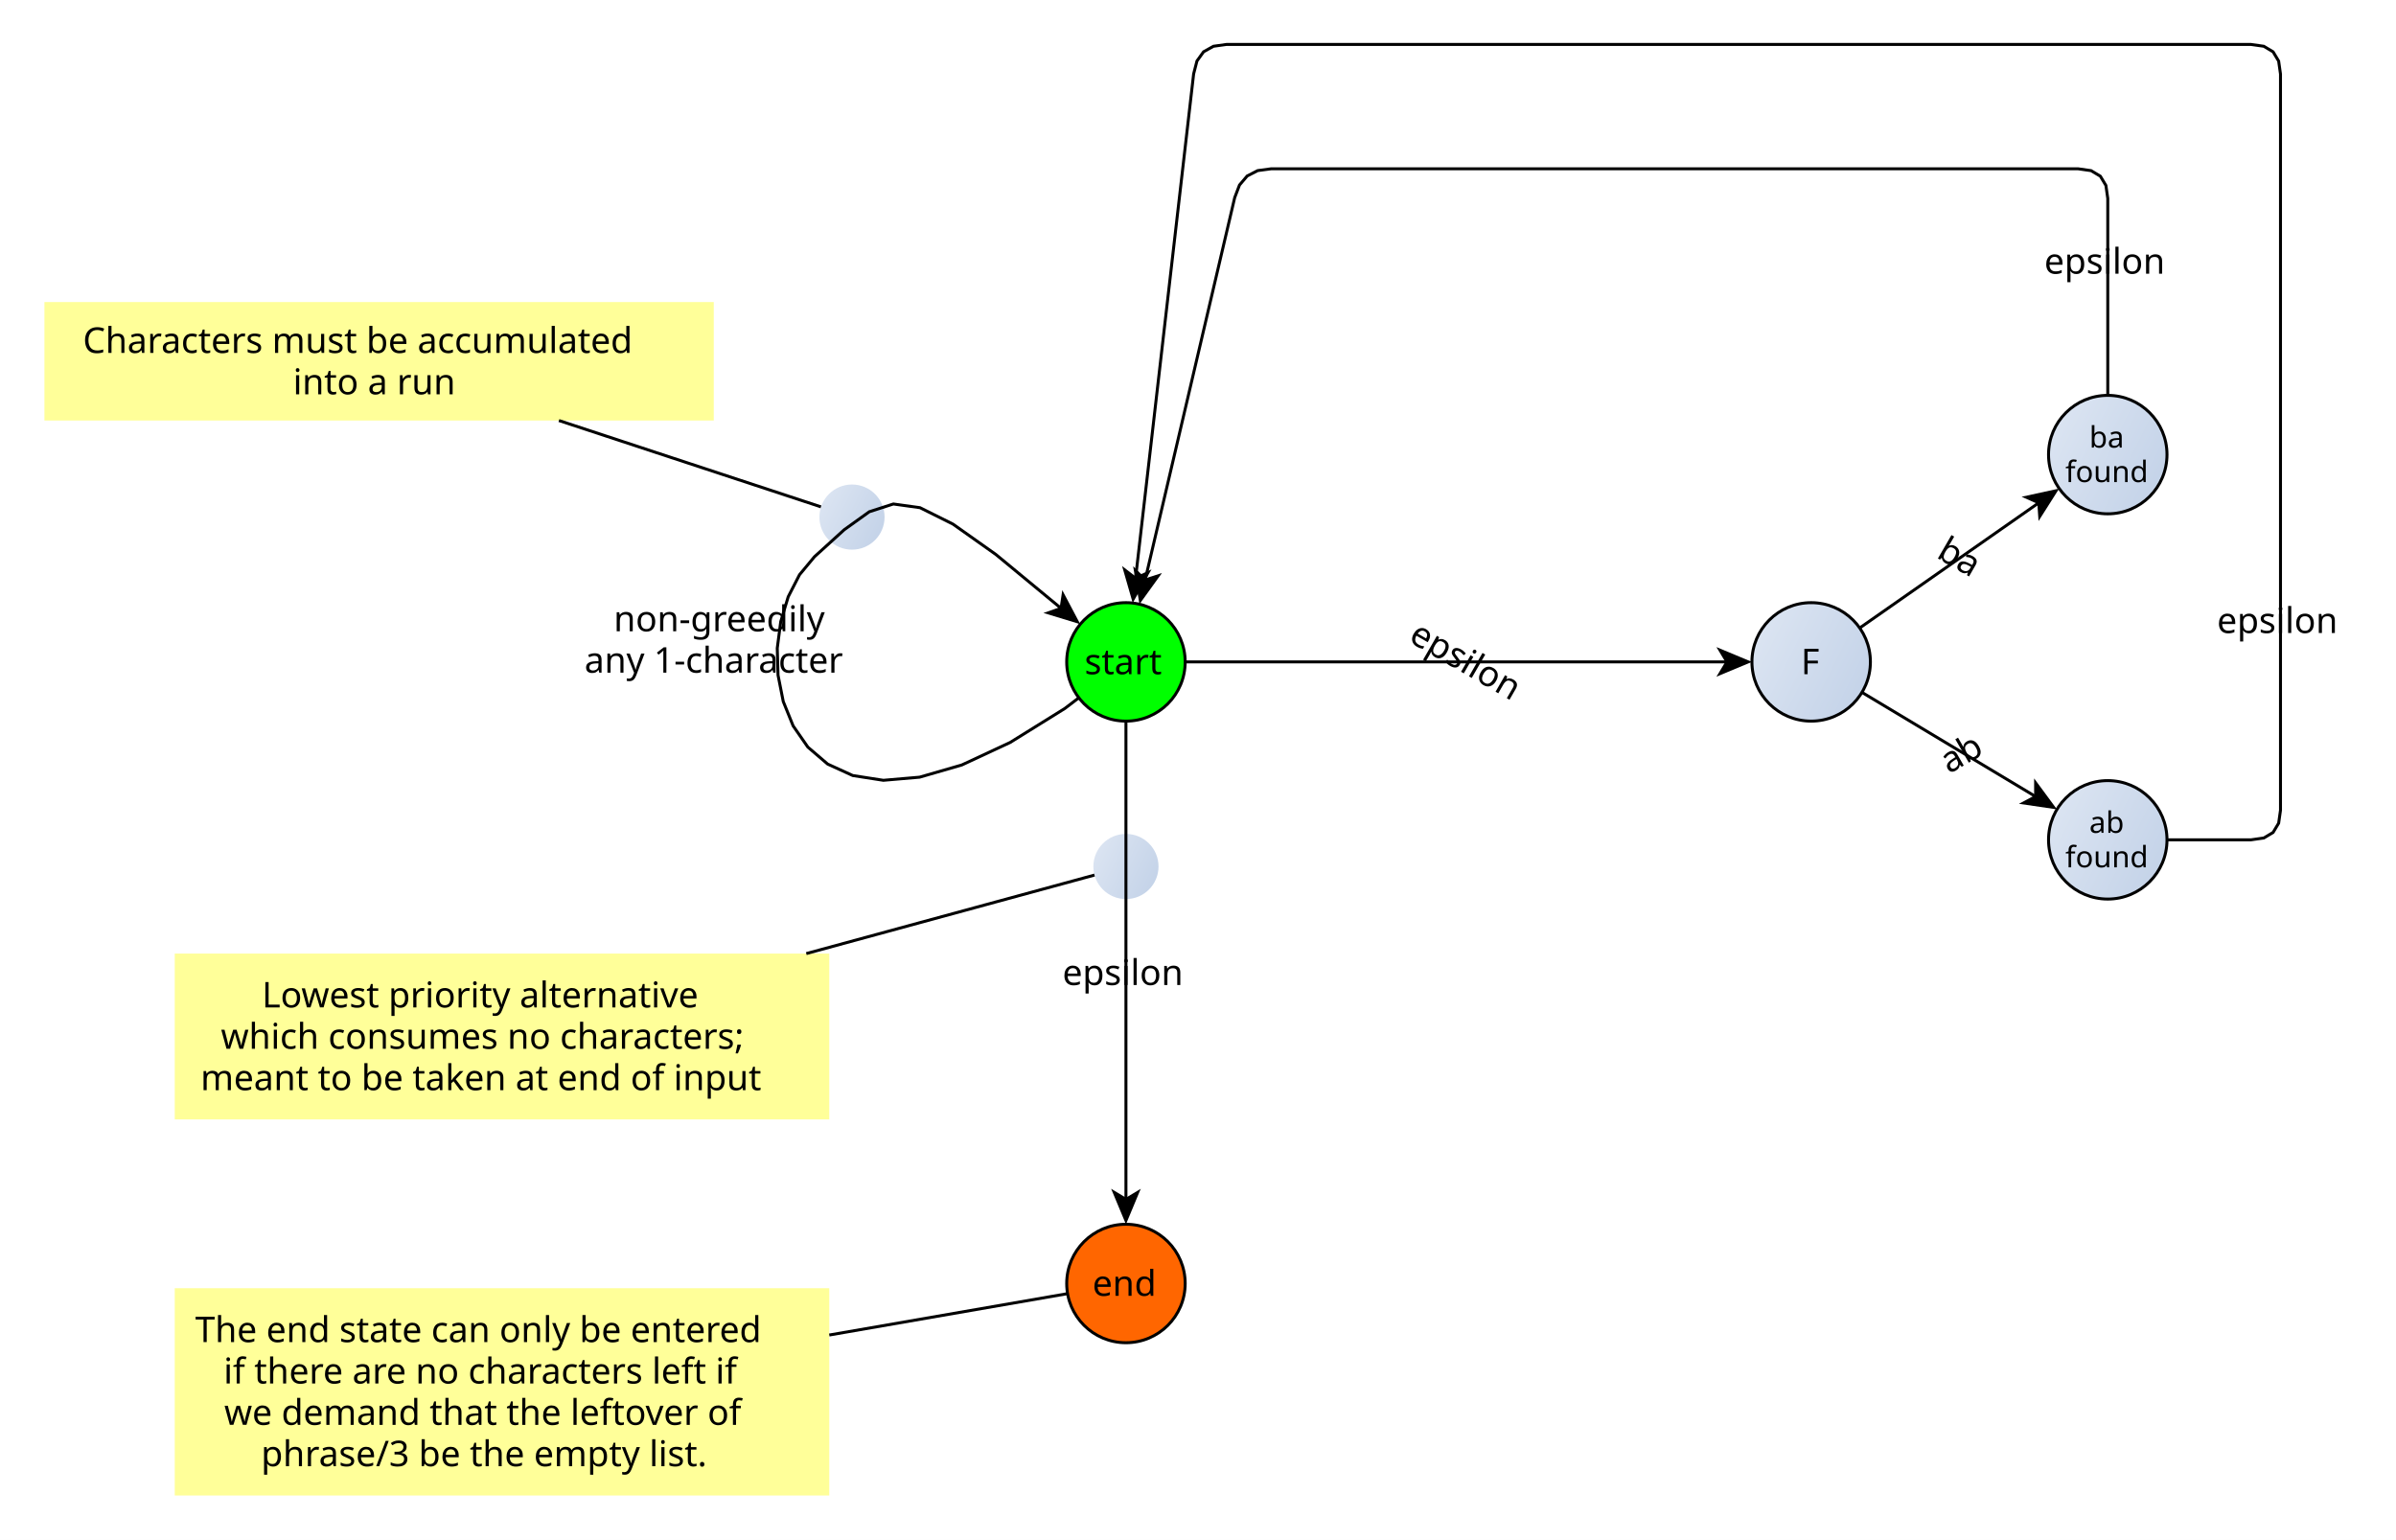
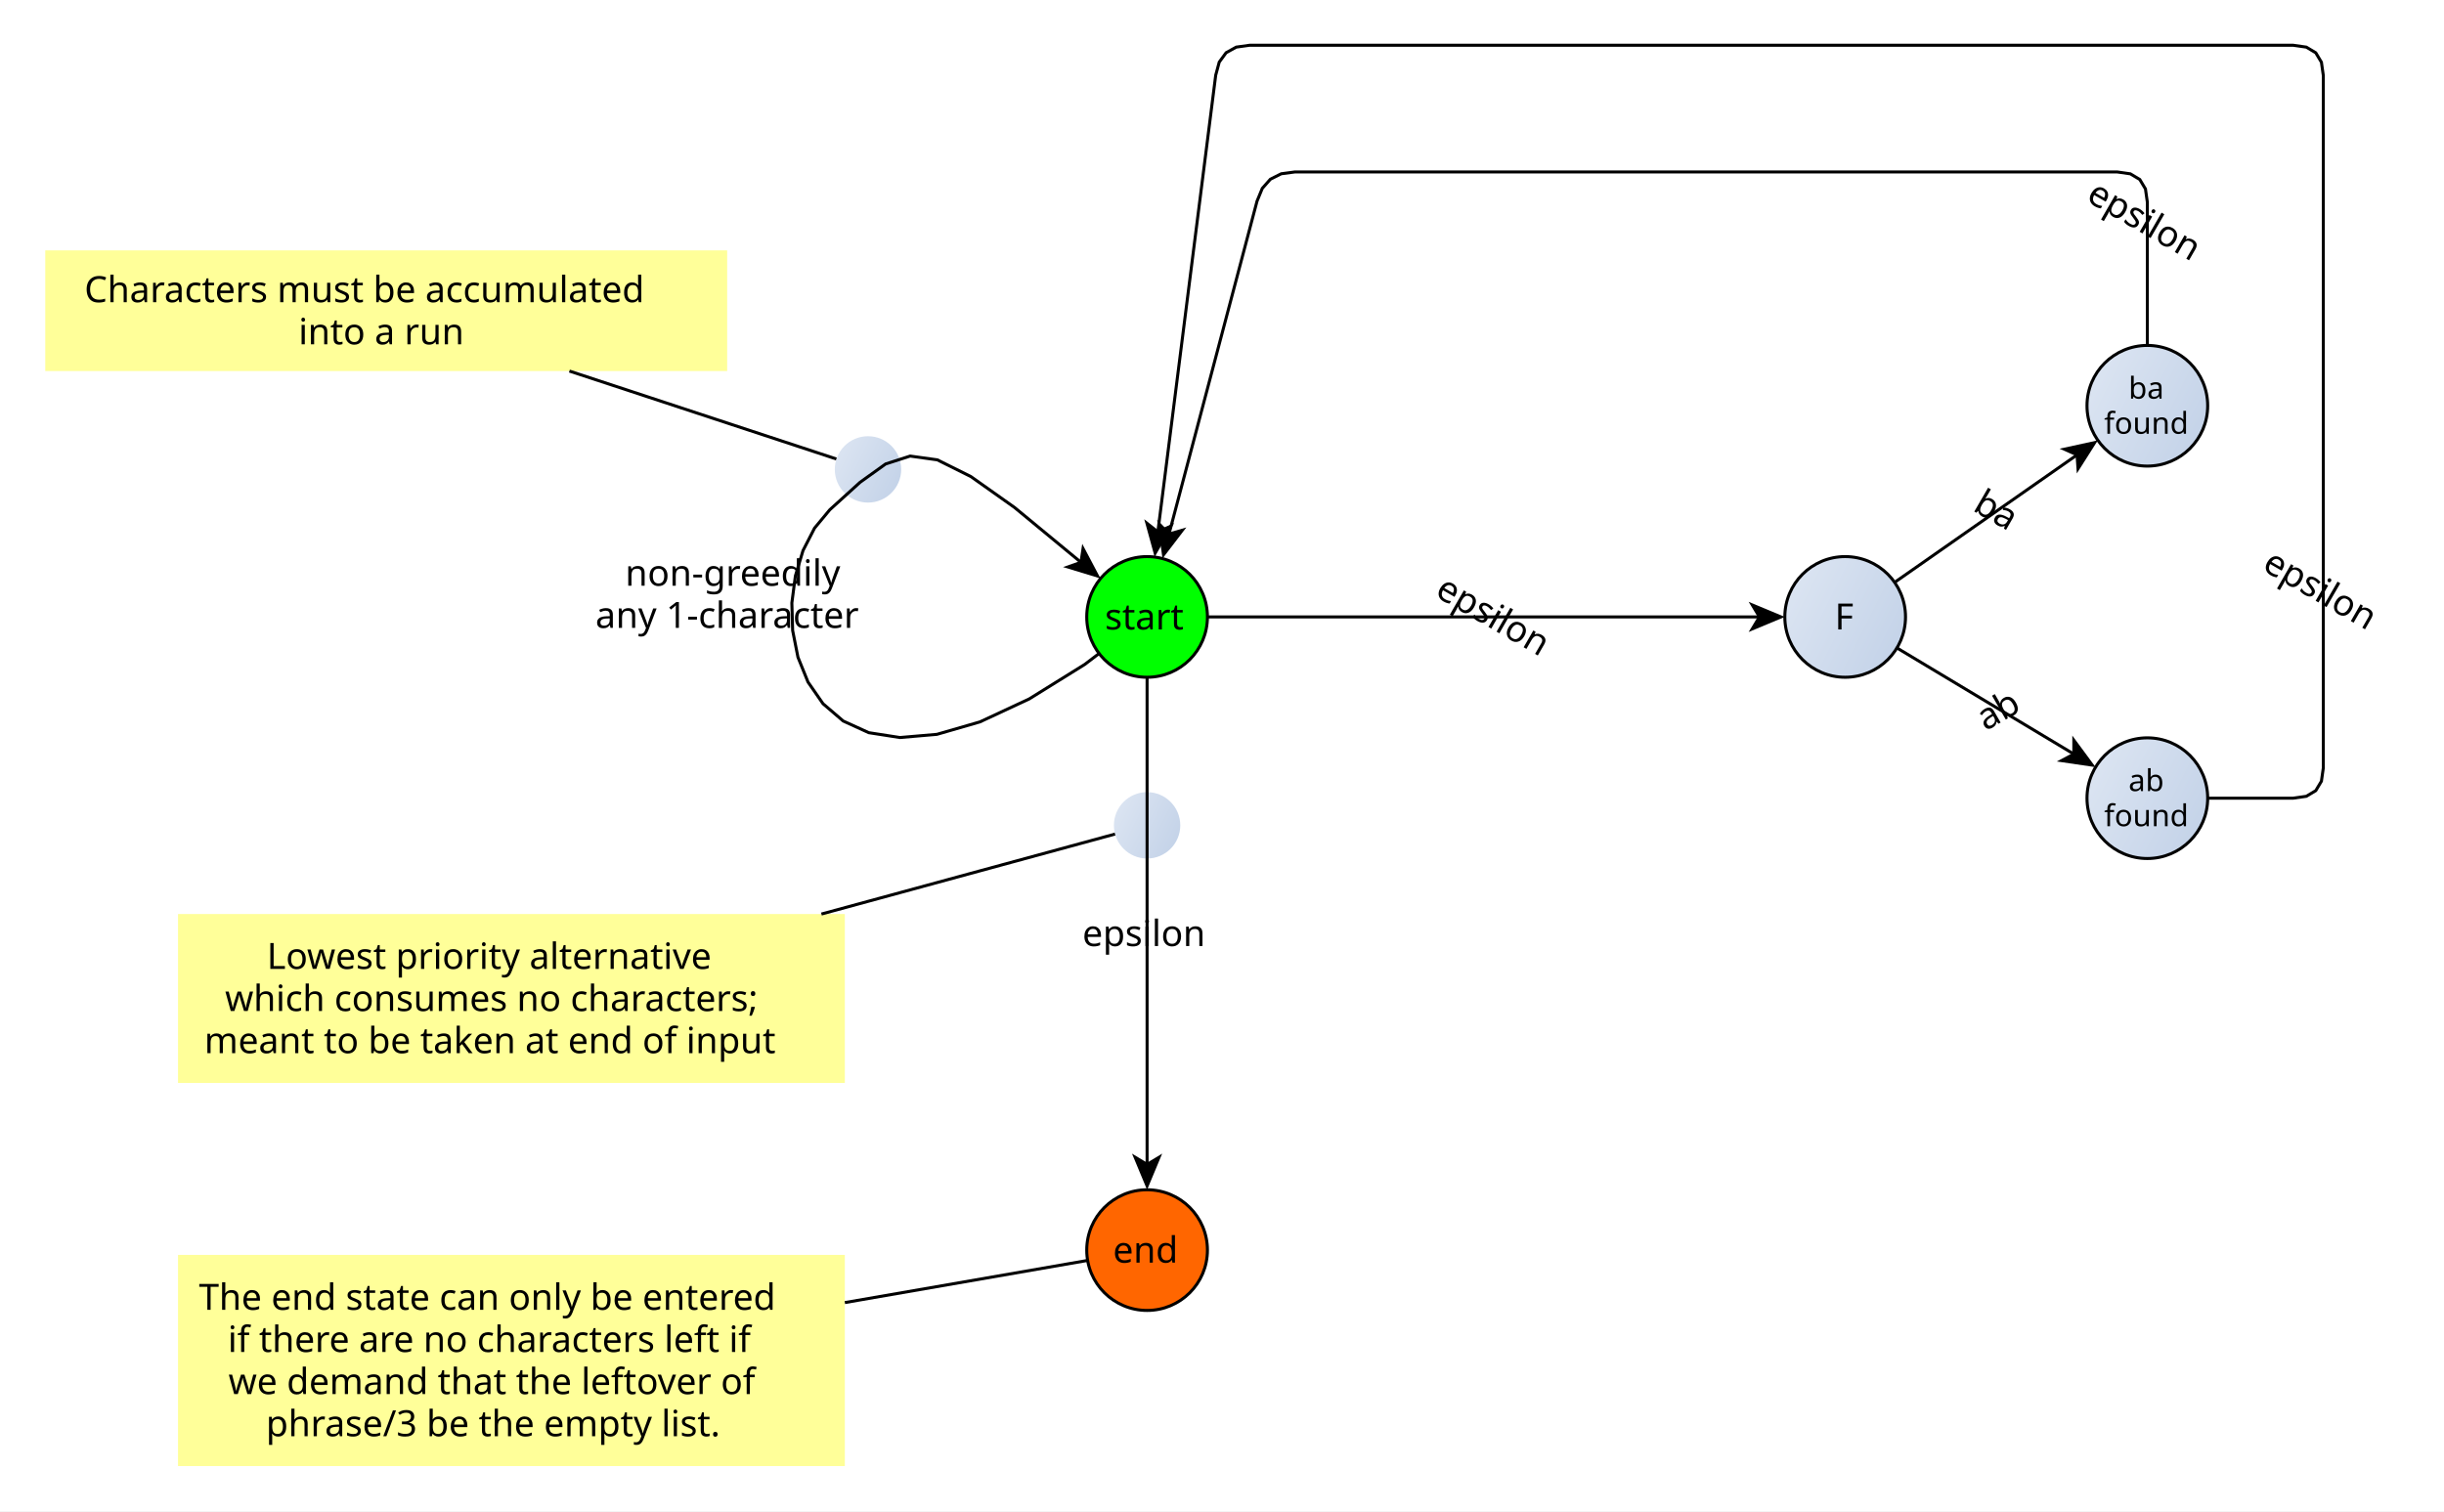
- <svg xmlns="http://www.w3.org/2000/svg" fill-opacity="1" color-rendering="auto" color-interpolation="auto" text-rendering="auto" stroke="black" stroke-linecap="square" width="809" stroke-miterlimit="10" shape-rendering="auto" stroke-opacity="1" fill="black" stroke-dasharray="none" font-weight="normal" stroke-width="1" height="520" font-family="'Dialog'" font-style="normal" stroke-linejoin="miter" font-size="12px" stroke-dashoffset="0" image-rendering="auto">
+ <svg xmlns="http://www.w3.org/2000/svg" fill-opacity="1" color-rendering="auto" color-interpolation="auto" text-rendering="auto" stroke="black" stroke-linecap="square" width="810" stroke-miterlimit="10" shape-rendering="auto" stroke-opacity="1" fill="black" stroke-dasharray="none" font-weight="normal" stroke-width="1" height="501" font-family="'Dialog'" font-style="normal" stroke-linejoin="miter" font-size="12px" stroke-dashoffset="0" image-rendering="auto">
  <defs id="genericDefs" />
  <g>
    <defs id="defs1">
      <linearGradient x1="629.171" gradientUnits="userSpaceOnUse" x2="709.171" y1="324.508" y2="364.508" id="linearGradient1" spreadMethod="reflect">
        <stop stop-opacity="1" stop-color="lime" offset="0%" />
        <stop stop-opacity="1" stop-color="lime" offset="100%" />
      </linearGradient>
      <linearGradient x1="860.534" gradientUnits="userSpaceOnUse" x2="940.534" y1="324.508" y2="364.508" id="linearGradient2" spreadMethod="reflect">
        <stop stop-opacity="1" stop-color="rgb(232,238,247)" offset="0%" />
        <stop stop-opacity="1" stop-color="rgb(183,201,227)" offset="100%" />
      </linearGradient>
      <linearGradient x1="960.679" gradientUnits="userSpaceOnUse" x2="1040.679" y1="384.596" y2="424.596" id="linearGradient3" spreadMethod="reflect">
        <stop stop-opacity="1" stop-color="rgb(232,238,247)" offset="0%" />
        <stop stop-opacity="1" stop-color="rgb(183,201,227)" offset="100%" />
      </linearGradient>
      <linearGradient x1="960.679" gradientUnits="userSpaceOnUse" x2="1040.679" y1="254.508" y2="294.508" id="linearGradient4" spreadMethod="reflect">
        <stop stop-opacity="1" stop-color="rgb(232,238,247)" offset="0%" />
        <stop stop-opacity="1" stop-color="rgb(183,201,227)" offset="100%" />
      </linearGradient>
      <linearGradient x1="629.171" gradientUnits="userSpaceOnUse" x2="709.171" y1="534.409" y2="574.409" id="linearGradient5" spreadMethod="reflect">
        <stop stop-opacity="1" stop-color="rgb(255,102,0)" offset="0%" />
        <stop stop-opacity="1" stop-color="rgb(255,102,0)" offset="100%" />
      </linearGradient>
      <linearGradient x1="304" gradientUnits="userSpaceOnUse" x2="530" y1="223" y2="263" id="linearGradient6" spreadMethod="reflect">
        <stop stop-opacity="1" stop-color="rgb(255,255,153)" offset="0%" />
        <stop stop-opacity="1" stop-color="rgb(255,255,153)" offset="100%" />
      </linearGradient>
      <linearGradient x1="554.171" gradientUnits="userSpaceOnUse" x2="599.171" y1="284.606" y2="306.606" id="linearGradient7" spreadMethod="reflect">
        <stop stop-opacity="1" stop-color="rgb(232,238,247)" offset="0%" />
        <stop stop-opacity="1" stop-color="rgb(183,201,227)" offset="100%" />
      </linearGradient>
      <linearGradient x1="646.671" gradientUnits="userSpaceOnUse" x2="691.671" y1="402.596" y2="424.596" id="linearGradient8" spreadMethod="reflect">
        <stop stop-opacity="1" stop-color="rgb(232,238,247)" offset="0%" />
        <stop stop-opacity="1" stop-color="rgb(183,201,227)" offset="100%" />
      </linearGradient>
      <linearGradient x1="348" gradientUnits="userSpaceOnUse" x2="569" y1="443" y2="499" id="linearGradient9" spreadMethod="reflect">
        <stop stop-opacity="1" stop-color="rgb(255,255,153)" offset="0%" />
        <stop stop-opacity="1" stop-color="rgb(255,255,153)" offset="100%" />
      </linearGradient>
      <linearGradient x1="348" gradientUnits="userSpaceOnUse" x2="569" y1="556" y2="626" id="linearGradient10" spreadMethod="reflect">
        <stop stop-opacity="1" stop-color="rgb(255,255,153)" offset="0%" />
        <stop stop-opacity="1" stop-color="rgb(255,255,153)" offset="100%" />
      </linearGradient>
      <clipPath clipPathUnits="userSpaceOnUse" id="clipPath1">
-         <path d="M0 0 L809 0 L809 520 L0 520 L0 0 Z" />
+         <path d="M0 0 L810 0 L810 501 L0 501 L0 0 Z" />
      </clipPath>
      <clipPath clipPathUnits="userSpaceOnUse" id="clipPath2">
-         <path d="M289 121 L1098 121 L1098 641 L289 641 L289 121 Z" />
+         <path d="M289 140 L1099 140 L1099 641 L289 641 L289 140 Z" />
      </clipPath>
      <clipPath clipPathUnits="userSpaceOnUse" id="clipPath3">
-         <path d="M-517.741 63.347 L182.874 -341.153 L442.873 109.18 L-257.741 513.68 L-517.741 63.347 Z" />
+         <path d="M-508.241 79.802 L193.24 -325.198 L443.74 108.68 L-257.741 513.68 L-508.241 79.802 Z" />
      </clipPath>
      <clipPath clipPathUnits="userSpaceOnUse" id="clipPath4">
-         <path d="M-437.192 -542.275 L263.423 -137.775 L3.423 312.558 L-697.192 -91.942 L-437.192 -542.275 Z" />
+         <path d="M-446.692 -525.821 L254.789 -120.821 L4.289 313.058 L-697.192 -91.942 L-446.692 -525.821 Z" />
      </clipPath>
      <clipPath clipPathUnits="userSpaceOnUse" id="clipPath5">
-         <path d="M-657.948 176.988 L42.666 -227.512 L302.666 222.821 L-397.948 627.321 L-657.948 176.988 Z" />
+         <path d="M-741.321 224.39 L-39.841 -180.61 L210.659 253.269 L-490.821 658.269 L-741.321 224.39 Z" />
+       </clipPath>
+       <clipPath clipPathUnits="userSpaceOnUse" id="clipPath6">
+         <path d="M-648.448 193.442 L53.033 -211.558 L303.533 222.321 L-397.948 627.321 L-648.448 193.442 Z" />
+       </clipPath>
+       <clipPath clipPathUnits="userSpaceOnUse" id="clipPath7">
+         <path d="M-629.651 301.166 L71.83 -103.834 L322.33 330.045 L-379.151 735.045 L-629.651 301.166 Z" />
      </clipPath>
    </defs>
-     <g fill="white" text-rendering="geometricPrecision" shape-rendering="geometricPrecision" transform="translate(-289,-121)" stroke="white">
-       <rect x="289" width="809" height="520" y="121" clip-path="url(#clipPath2)" stroke="none" />
+     <g fill="white" text-rendering="geometricPrecision" shape-rendering="geometricPrecision" transform="translate(-289,-140)" stroke="white">
+       <rect x="289" width="810" height="501" y="140" clip-path="url(#clipPath2)" stroke="none" />
    </g>
-     <g fill="url(#linearGradient1)" text-rendering="geometricPrecision" shape-rendering="geometricPrecision" transform="matrix(1,0,0,1,-289,-121)" stroke="url(#linearGradient1)">
+     <g fill="url(#linearGradient1)" text-rendering="geometricPrecision" shape-rendering="geometricPrecision" transform="matrix(1,0,0,1,-289,-140)" stroke="url(#linearGradient1)">
      <circle r="20" clip-path="url(#clipPath2)" cx="669.171" cy="344.508" stroke="none" />
    </g>
-     <g text-rendering="geometricPrecision" stroke-miterlimit="1.45" shape-rendering="geometricPrecision" transform="matrix(1,0,0,1,-289,-121)" stroke-linecap="butt">
+     <g text-rendering="geometricPrecision" stroke-miterlimit="1.45" shape-rendering="geometricPrecision" transform="matrix(1,0,0,1,-289,-140)" stroke-linecap="butt">
      <circle fill="none" r="20" clip-path="url(#clipPath2)" cx="669.171" cy="344.508" />
      <text x="655.196" xml:space="preserve" y="348.662" clip-path="url(#clipPath2)" font-family="sans-serif" stroke="none">start</text>
    </g>
-     <g fill="url(#linearGradient2)" text-rendering="geometricPrecision" shape-rendering="geometricPrecision" transform="matrix(1,0,0,1,-289,-121)" stroke="url(#linearGradient2)">
+     <g fill="url(#linearGradient2)" text-rendering="geometricPrecision" shape-rendering="geometricPrecision" transform="matrix(1,0,0,1,-289,-140)" stroke="url(#linearGradient2)">
      <circle r="20" clip-path="url(#clipPath2)" cx="900.534" cy="344.508" stroke="none" />
    </g>
-     <g text-rendering="geometricPrecision" stroke-miterlimit="1.45" shape-rendering="geometricPrecision" transform="matrix(1,0,0,1,-289,-121)" stroke-linecap="butt">
+     <g text-rendering="geometricPrecision" stroke-miterlimit="1.45" shape-rendering="geometricPrecision" transform="matrix(1,0,0,1,-289,-140)" stroke-linecap="butt">
      <circle fill="none" r="20" clip-path="url(#clipPath2)" cx="900.534" cy="344.508" />
      <text x="897.082" xml:space="preserve" y="348.662" clip-path="url(#clipPath2)" font-family="sans-serif" stroke="none">F</text>
    </g>
-     <g fill="url(#linearGradient3)" text-rendering="geometricPrecision" shape-rendering="geometricPrecision" transform="matrix(1,0,0,1,-289,-121)" stroke="url(#linearGradient3)">
+     <g fill="url(#linearGradient3)" text-rendering="geometricPrecision" shape-rendering="geometricPrecision" transform="matrix(1,0,0,1,-289,-140)" stroke="url(#linearGradient3)">
      <circle r="20" clip-path="url(#clipPath2)" cx="1000.679" cy="404.596" stroke="none" />
    </g>
-     <g text-rendering="geometricPrecision" stroke-miterlimit="1.45" shape-rendering="geometricPrecision" transform="matrix(1,0,0,1,-289,-121)" stroke-linecap="butt">
+     <g text-rendering="geometricPrecision" stroke-miterlimit="1.45" shape-rendering="geometricPrecision" transform="matrix(1,0,0,1,-289,-140)" stroke-linecap="butt">
      <circle fill="none" r="20" clip-path="url(#clipPath2)" cx="1000.679" cy="404.596" />
      <text x="994.441" font-size="10px" y="402.238" clip-path="url(#clipPath2)" font-family="sans-serif" stroke="none" xml:space="preserve">ab</text>
      <text x="986.348" font-size="10px" y="413.878" clip-path="url(#clipPath2)" font-family="sans-serif" stroke="none" xml:space="preserve">found</text>
    </g>
-     <g fill="url(#linearGradient4)" text-rendering="geometricPrecision" shape-rendering="geometricPrecision" transform="matrix(1,0,0,1,-289,-121)" stroke="url(#linearGradient4)">
+     <g fill="url(#linearGradient4)" text-rendering="geometricPrecision" shape-rendering="geometricPrecision" transform="matrix(1,0,0,1,-289,-140)" stroke="url(#linearGradient4)">
      <circle r="20" clip-path="url(#clipPath2)" cx="1000.679" cy="274.508" stroke="none" />
    </g>
-     <g text-rendering="geometricPrecision" stroke-miterlimit="1.45" shape-rendering="geometricPrecision" transform="matrix(1,0,0,1,-289,-121)" stroke-linecap="butt">
+     <g text-rendering="geometricPrecision" stroke-miterlimit="1.45" shape-rendering="geometricPrecision" transform="matrix(1,0,0,1,-289,-140)" stroke-linecap="butt">
      <circle fill="none" r="20" clip-path="url(#clipPath2)" cx="1000.679" cy="274.508" />
      <text x="994.441" font-size="10px" y="272.149" clip-path="url(#clipPath2)" font-family="sans-serif" stroke="none" xml:space="preserve">ba</text>
      <text x="986.348" font-size="10px" y="283.79" clip-path="url(#clipPath2)" font-family="sans-serif" stroke="none" xml:space="preserve">found</text>
    </g>
-     <g fill="url(#linearGradient5)" text-rendering="geometricPrecision" shape-rendering="geometricPrecision" transform="matrix(1,0,0,1,-289,-121)" stroke="url(#linearGradient5)">
+     <g fill="url(#linearGradient5)" text-rendering="geometricPrecision" shape-rendering="geometricPrecision" transform="matrix(1,0,0,1,-289,-140)" stroke="url(#linearGradient5)">
      <circle r="20" clip-path="url(#clipPath2)" cx="669.171" cy="554.409" stroke="none" />
    </g>
-     <g text-rendering="geometricPrecision" stroke-miterlimit="1.45" shape-rendering="geometricPrecision" transform="matrix(1,0,0,1,-289,-121)" stroke-linecap="butt">
+     <g text-rendering="geometricPrecision" stroke-miterlimit="1.45" shape-rendering="geometricPrecision" transform="matrix(1,0,0,1,-289,-140)" stroke-linecap="butt">
      <circle fill="none" r="20" clip-path="url(#clipPath2)" cx="669.171" cy="554.409" />
      <text x="657.868" xml:space="preserve" y="558.564" clip-path="url(#clipPath2)" font-family="sans-serif" stroke="none">end</text>
    </g>
-     <g fill="url(#linearGradient6)" text-rendering="geometricPrecision" shape-rendering="geometricPrecision" transform="matrix(1,0,0,1,-289,-121)" stroke="url(#linearGradient6)">
+     <g fill="url(#linearGradient6)" text-rendering="geometricPrecision" shape-rendering="geometricPrecision" transform="matrix(1,0,0,1,-289,-140)" stroke="url(#linearGradient6)">
      <path d="M304 223 L530 223 L530 263 L304 263 Z" stroke="none" clip-path="url(#clipPath2)" />
    </g>
-     <g text-rendering="geometricPrecision" stroke-miterlimit="1.45" shape-rendering="geometricPrecision" font-family="sans-serif" transform="matrix(1,0,0,1,-289,-121)" stroke-linecap="butt">
+     <g text-rendering="geometricPrecision" stroke-miterlimit="1.45" shape-rendering="geometricPrecision" font-family="sans-serif" transform="matrix(1,0,0,1,-289,-140)" stroke-linecap="butt">
      <text x="316.983" xml:space="preserve" y="240.17" clip-path="url(#clipPath2)" stroke="none">Characters must be accumulated</text>
      <text x="387.943" xml:space="preserve" y="254.139" clip-path="url(#clipPath2)" stroke="none">into a run</text>
    </g>
-     <g fill="url(#linearGradient7)" text-rendering="geometricPrecision" shape-rendering="geometricPrecision" transform="matrix(1,0,0,1,-289,-121)" stroke="url(#linearGradient7)">
+     <g fill="url(#linearGradient7)" text-rendering="geometricPrecision" shape-rendering="geometricPrecision" transform="matrix(1,0,0,1,-289,-140)" stroke="url(#linearGradient7)">
      <circle r="11" clip-path="url(#clipPath2)" cx="576.671" cy="295.606" stroke="none" />
    </g>
-     <g fill="url(#linearGradient8)" text-rendering="geometricPrecision" shape-rendering="geometricPrecision" transform="matrix(1,0,0,1,-289,-121)" stroke="url(#linearGradient8)">
+     <g fill="url(#linearGradient8)" text-rendering="geometricPrecision" shape-rendering="geometricPrecision" transform="matrix(1,0,0,1,-289,-140)" stroke="url(#linearGradient8)">
      <circle r="11" clip-path="url(#clipPath2)" cx="669.171" cy="413.596" stroke="none" />
    </g>
-     <g fill="url(#linearGradient9)" text-rendering="geometricPrecision" shape-rendering="geometricPrecision" transform="matrix(1,0,0,1,-289,-121)" stroke="url(#linearGradient9)">
+     <g fill="url(#linearGradient9)" text-rendering="geometricPrecision" shape-rendering="geometricPrecision" transform="matrix(1,0,0,1,-289,-140)" stroke="url(#linearGradient9)">
      <path d="M348 443 L569 443 L569 499 L348 499 Z" stroke="none" clip-path="url(#clipPath2)" />
    </g>
-     <g text-rendering="geometricPrecision" stroke-miterlimit="1.45" shape-rendering="geometricPrecision" font-family="sans-serif" transform="matrix(1,0,0,1,-289,-121)" stroke-linecap="butt">
+     <g text-rendering="geometricPrecision" stroke-miterlimit="1.45" shape-rendering="geometricPrecision" font-family="sans-serif" transform="matrix(1,0,0,1,-289,-140)" stroke-linecap="butt">
      <text x="377.441" xml:space="preserve" y="461.185" clip-path="url(#clipPath2)" stroke="none">Lowest priority alternative </text>
      <text x="363.584" xml:space="preserve" y="475.154" clip-path="url(#clipPath2)" stroke="none">which consumes no characters;</text>
      <text x="356.711" xml:space="preserve" y="489.123" clip-path="url(#clipPath2)" stroke="none">meant to be taken at end of input</text>
    </g>
-     <g fill="url(#linearGradient10)" text-rendering="geometricPrecision" shape-rendering="geometricPrecision" transform="matrix(1,0,0,1,-289,-121)" stroke="url(#linearGradient10)">
+     <g fill="url(#linearGradient10)" text-rendering="geometricPrecision" shape-rendering="geometricPrecision" transform="matrix(1,0,0,1,-289,-140)" stroke="url(#linearGradient10)">
      <path d="M348 556 L569 556 L569 626 L348 626 Z" stroke="none" clip-path="url(#clipPath2)" />
    </g>
-     <g text-rendering="geometricPrecision" stroke-miterlimit="1.45" shape-rendering="geometricPrecision" font-family="sans-serif" transform="matrix(1,0,0,1,-289,-121)" stroke-linecap="butt">
+     <g text-rendering="geometricPrecision" stroke-miterlimit="1.45" shape-rendering="geometricPrecision" font-family="sans-serif" transform="matrix(1,0,0,1,-289,-140)" stroke-linecap="butt">
      <text x="354.921" xml:space="preserve" y="574.201" clip-path="url(#clipPath2)" stroke="none">The end state can only be entered</text>
      <text x="364.504" xml:space="preserve" y="588.17" clip-path="url(#clipPath2)" stroke="none">if there are no characters left if</text>
      <text x="364.715" xml:space="preserve" y="602.139" clip-path="url(#clipPath2)" stroke="none">we demand that the leftover of</text>
      <text x="377.146" xml:space="preserve" y="616.107" clip-path="url(#clipPath2)" stroke="none">phrase/3 be the empty list.</text>
    </g>
-     <g text-rendering="geometricPrecision" stroke-miterlimit="1.45" shape-rendering="geometricPrecision" transform="matrix(1,0,0,1,-289,-121)" stroke-linecap="butt">
+     <g text-rendering="geometricPrecision" stroke-miterlimit="1.45" shape-rendering="geometricPrecision" transform="matrix(1,0,0,1,-289,-140)" stroke-linecap="butt">
      <path fill="none" d="M653.256 356.638 L648.516 360.252 L630.068 371.718 L613.756 379.312 L599.51 383.434 L587.259 384.49 L576.932 382.882 L568.46 379.013 L561.771 373.287 L556.796 366.107 L553.462 357.875 L551.701 348.996 L551.44 339.873 L552.611 330.908 L555.141 322.506 L558.961 315.069 L564 309 L574.049 299.882 L582.518 293.805 L590.64 291.185 L599.646 292.438 L610.77 297.981 L625.244 308.23 L647.581 326.677" clip-path="url(#clipPath2)" />
    </g>
-     <g text-rendering="geometricPrecision" stroke-miterlimit="1.45" shape-rendering="geometricPrecision" transform="matrix(1,0,0,1,-289,-121)" stroke-linecap="butt">
+     <g text-rendering="geometricPrecision" stroke-miterlimit="1.45" shape-rendering="geometricPrecision" transform="matrix(1,0,0,1,-289,-140)" stroke-linecap="butt">
      <path d="M653.749 331.772 L647.681 320.275 L646.81 326.041 L641.313 327.985 Z" stroke="none" clip-path="url(#clipPath2)" />
      <text x="496.207" xml:space="preserve" y="334.17" clip-path="url(#clipPath2)" font-family="sans-serif" stroke="none">non-greedily</text>
      <text x="486.349" xml:space="preserve" y="348.139" clip-path="url(#clipPath2)" font-family="sans-serif" stroke="none">any 1-character</text>
      <path fill="none" d="M689.195 344.508 L872.54 344.508" clip-path="url(#clipPath2)" />
      <path d="M880.54 344.508 L868.54 339.508 L871.54 344.508 L868.54 349.508 Z" clip-path="url(#clipPath2)" stroke="none" />
    </g>
-     <g text-rendering="geometricPrecision" stroke-miterlimit="1.45" shape-rendering="geometricPrecision" font-family="sans-serif" transform="matrix(0.866,0.5,-0.5,0.866,480.0504,204.0103)" stroke-linecap="butt">
+     <g text-rendering="geometricPrecision" stroke-miterlimit="1.45" shape-rendering="geometricPrecision" font-family="sans-serif" transform="matrix(0.866,0.5,-0.5,0.866,480.0504,185.0103)" stroke-linecap="butt">
      <text x="2" xml:space="preserve" y="13.139" clip-path="url(#clipPath3)" stroke="none">epsilon</text>
    </g>
-     <g text-rendering="geometricPrecision" stroke-miterlimit="1.45" shape-rendering="geometricPrecision" transform="matrix(1,0,0,1,-289,-121)" stroke-linecap="butt">
+     <g text-rendering="geometricPrecision" stroke-miterlimit="1.45" shape-rendering="geometricPrecision" transform="matrix(1,0,0,1,-289,-140)" stroke-linecap="butt">
      <path fill="none" d="M917.673 354.791 L976.675 390.193" clip-path="url(#clipPath2)" />
      <path d="M983.534 394.309 L975.817 383.848 L975.817 389.679 L970.672 392.423 Z" clip-path="url(#clipPath2)" stroke="none" />
    </g>
-     <g text-rendering="geometricPrecision" stroke-miterlimit="1.45" shape-rendering="geometricPrecision" font-family="sans-serif" transform="matrix(0.866,-0.5,0.5,0.866,649.757,251.0283)" stroke-linecap="butt">
+     <g text-rendering="geometricPrecision" stroke-miterlimit="1.45" shape-rendering="geometricPrecision" font-family="sans-serif" transform="matrix(0.866,-0.5,0.5,0.866,649.757,232.0283)" stroke-linecap="butt">
      <text x="2" xml:space="preserve" y="13.139" clip-path="url(#clipPath4)" stroke="none">ab</text>
    </g>
-     <g text-rendering="geometricPrecision" stroke-miterlimit="1.45" shape-rendering="geometricPrecision" transform="matrix(1,0,0,1,-289,-121)" stroke-linecap="butt">
-       <path fill="none" d="M1020.698 404.596 L1049 404.596 L1053.375 403.971 L1056.5 402.096 L1058.375 398.971 L1059 394.596 L1059 146 L1058.375 141.625 L1056.5 138.5 L1053.375 136.625 L1049 136 L703.171 136 L698.725 136.621 L695.385 138.484 L693.153 141.588 L692.028 145.934 L672.374 316.682" clip-path="url(#clipPath2)" />
-       <path d="M671.459 324.629 L677.798 313.28 L672.488 315.688 L667.864 312.136 Z" clip-path="url(#clipPath2)" stroke="none" />
-       <text x="1037.566" xml:space="preserve" y="334.75" clip-path="url(#clipPath2)" font-family="sans-serif" stroke="none">epsilon</text>
+     <g text-rendering="geometricPrecision" stroke-miterlimit="1.45" shape-rendering="geometricPrecision" transform="matrix(1,0,0,1,-289,-140)" stroke-linecap="butt">
+       <path fill="none" d="M1020.698 404.596 L1049 404.596 L1053.375 403.971 L1056.5 402.096 L1058.375 398.971 L1059 394.596 L1059 165 L1058.375 160.625 L1056.5 157.5 L1053.375 155.625 L1049 155 L703.171 155 L698.717 155.62 L695.357 157.48 L693.089 160.58 L691.915 164.921 L672.69 316.723" clip-path="url(#clipPath2)" />
+       <path d="M671.685 324.659 L678.153 313.383 L672.815 315.731 L668.232 312.126 Z" clip-path="url(#clipPath2)" stroke="none" />
+     </g>
+     <g text-rendering="geometricPrecision" stroke-miterlimit="1.45" shape-rendering="geometricPrecision" font-family="sans-serif" transform="matrix(0.866,0.5,-0.5,0.866,754.1981,176.333)" stroke-linecap="butt">
+       <text x="2" xml:space="preserve" y="13.139" clip-path="url(#clipPath5)" stroke="none">epsilon</text>
+     </g>
+     <g text-rendering="geometricPrecision" stroke-miterlimit="1.45" shape-rendering="geometricPrecision" transform="matrix(1,0,0,1,-289,-140)" stroke-linecap="butt">
      <path fill="none" d="M916.939 333.041 L977.726 290.552" clip-path="url(#clipPath2)" />
      <path d="M984.283 285.969 L971.582 288.745 L976.906 291.125 L977.312 296.942 Z" clip-path="url(#clipPath2)" stroke="none" />
    </g>
-     <g text-rendering="geometricPrecision" stroke-miterlimit="1.45" shape-rendering="geometricPrecision" font-family="sans-serif" transform="matrix(0.866,0.5,-0.5,0.866,658.2937,175.6979)" stroke-linecap="butt">
-       <text x="2" xml:space="preserve" y="13.139" clip-path="url(#clipPath5)" stroke="none">ba</text>
+     <g text-rendering="geometricPrecision" stroke-miterlimit="1.45" shape-rendering="geometricPrecision" font-family="sans-serif" transform="matrix(0.866,0.5,-0.5,0.866,658.2937,156.6979)" stroke-linecap="butt">
+       <text x="2" xml:space="preserve" y="13.139" clip-path="url(#clipPath6)" stroke="none">ba</text>
    </g>
-     <g text-rendering="geometricPrecision" stroke-miterlimit="1.45" shape-rendering="geometricPrecision" transform="matrix(1,0,0,1,-289,-121)" stroke-linecap="butt">
-       <path fill="none" d="M1000.679 254.481 L1000.679 188 L1000.054 183.625 L998.179 180.5 L995.054 178.625 L990.679 178 L718.171 178 L713.653 178.608 L710.101 180.434 L707.513 183.477 L705.89 187.737 L675.556 317.247" clip-path="url(#clipPath2)" />
-       <path d="M673.732 325.036 L681.337 314.492 L675.784 316.273 L671.6 312.212 Z" clip-path="url(#clipPath2)" stroke="none" />
-       <text x="979.245" xml:space="preserve" y="213.416" clip-path="url(#clipPath2)" font-family="sans-serif" stroke="none">epsilon</text>
+     <g text-rendering="geometricPrecision" stroke-miterlimit="1.45" shape-rendering="geometricPrecision" transform="matrix(1,0,0,1,-289,-140)" stroke-linecap="butt">
+       <path fill="none" d="M1000.679 254.488 L1000.679 207 L1000.054 202.625 L998.179 199.5 L995.054 197.625 L990.679 197 L718.171 197 L713.636 197.604 L710.032 199.417 L707.358 202.438 L705.615 206.668 L676.329 317.435" clip-path="url(#clipPath2)" />
+       <path d="M674.284 325.169 L682.185 314.846 L676.585 316.468 L672.518 312.29 Z" clip-path="url(#clipPath2)" stroke="none" />
+     </g>
+     <g text-rendering="geometricPrecision" stroke-miterlimit="1.45" shape-rendering="geometricPrecision" font-family="sans-serif" transform="matrix(0.866,0.5,-0.5,0.866,695.8769,54.0076)" stroke-linecap="butt">
+       <text x="2" xml:space="preserve" y="13.139" clip-path="url(#clipPath7)" stroke="none">epsilon</text>
+     </g>
+     <g text-rendering="geometricPrecision" stroke-miterlimit="1.45" shape-rendering="geometricPrecision" transform="matrix(1,0,0,1,-289,-140)" stroke-linecap="butt">
      <path fill="none" d="M669.171 364.519 L669.171 526.428" clip-path="url(#clipPath2)" />
      <path d="M669.171 534.428 L674.171 522.428 L669.171 525.428 L664.171 522.428 Z" clip-path="url(#clipPath2)" stroke="none" />
      <text x="647.737" xml:space="preserve" y="453.613" clip-path="url(#clipPath2)" font-family="sans-serif" stroke="none">epsilon</text>
      <path fill="none" d="M566.185 292.151 L477.716 263.004" clip-path="url(#clipPath2)" />
      <path fill="none" d="M561.238 443.006 L658.552 416.489" clip-path="url(#clipPath2)" />
      <path fill="none" d="M569.005 571.807 L649.461 557.833" clip-path="url(#clipPath2)" />
    </g>
  </g>
</svg>
